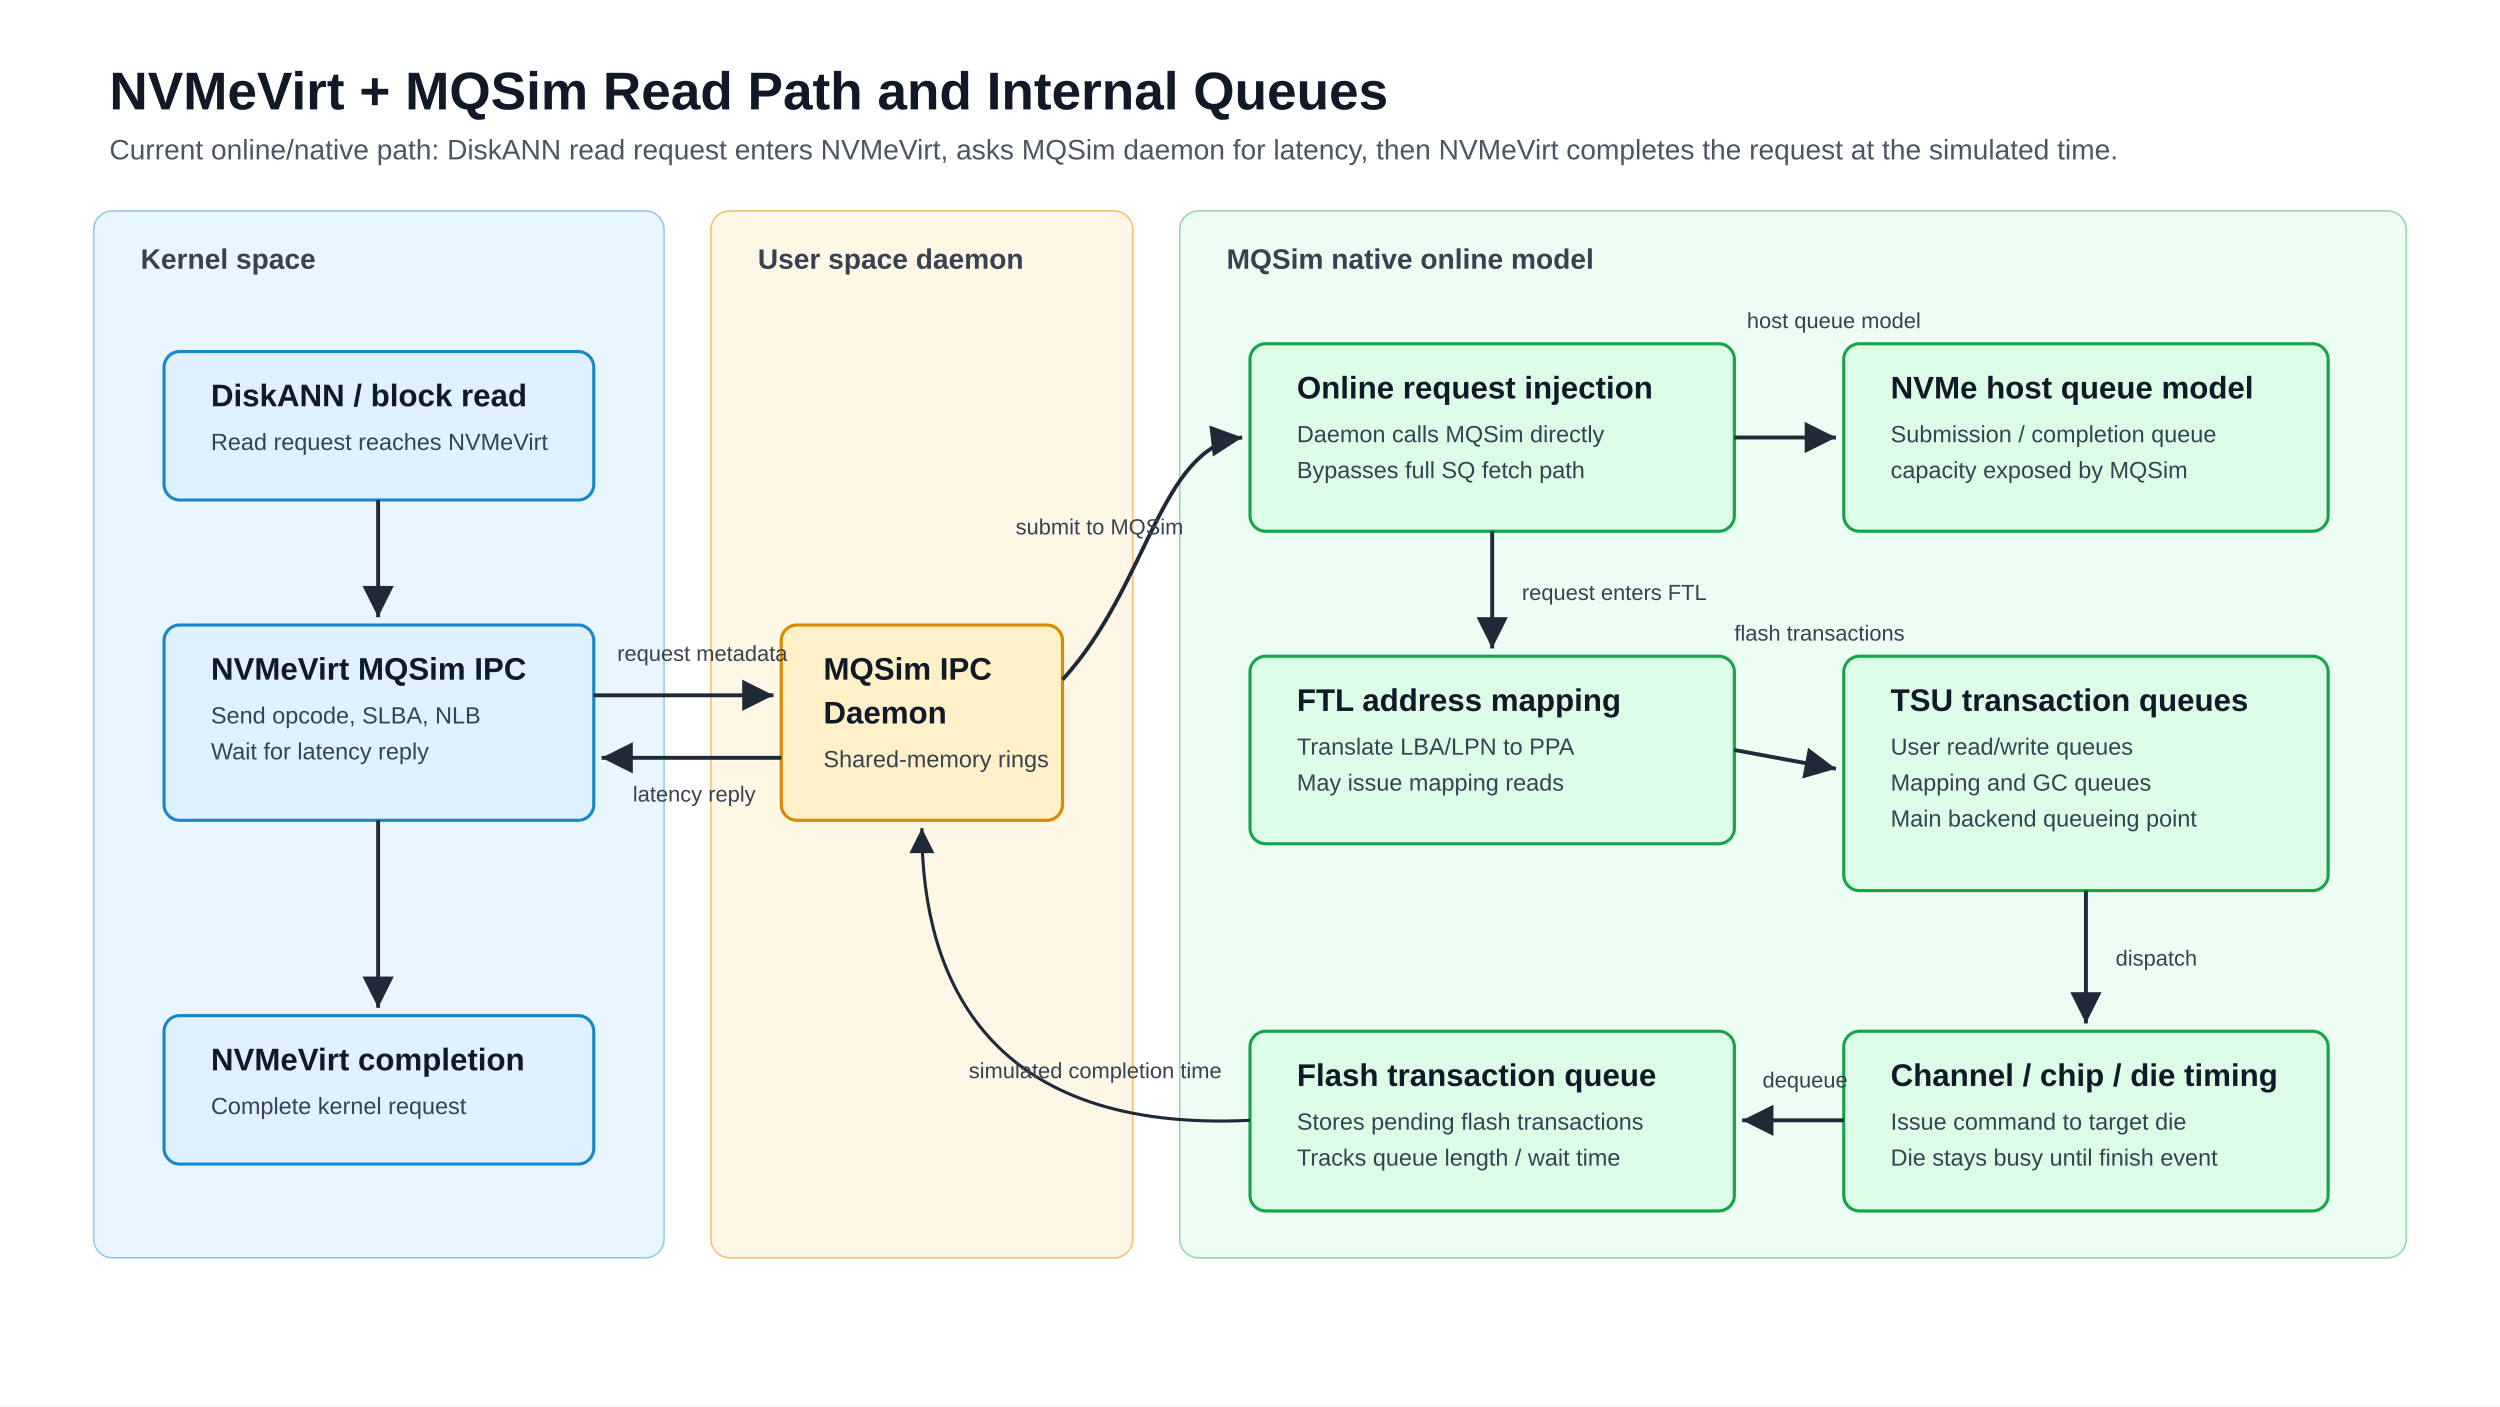
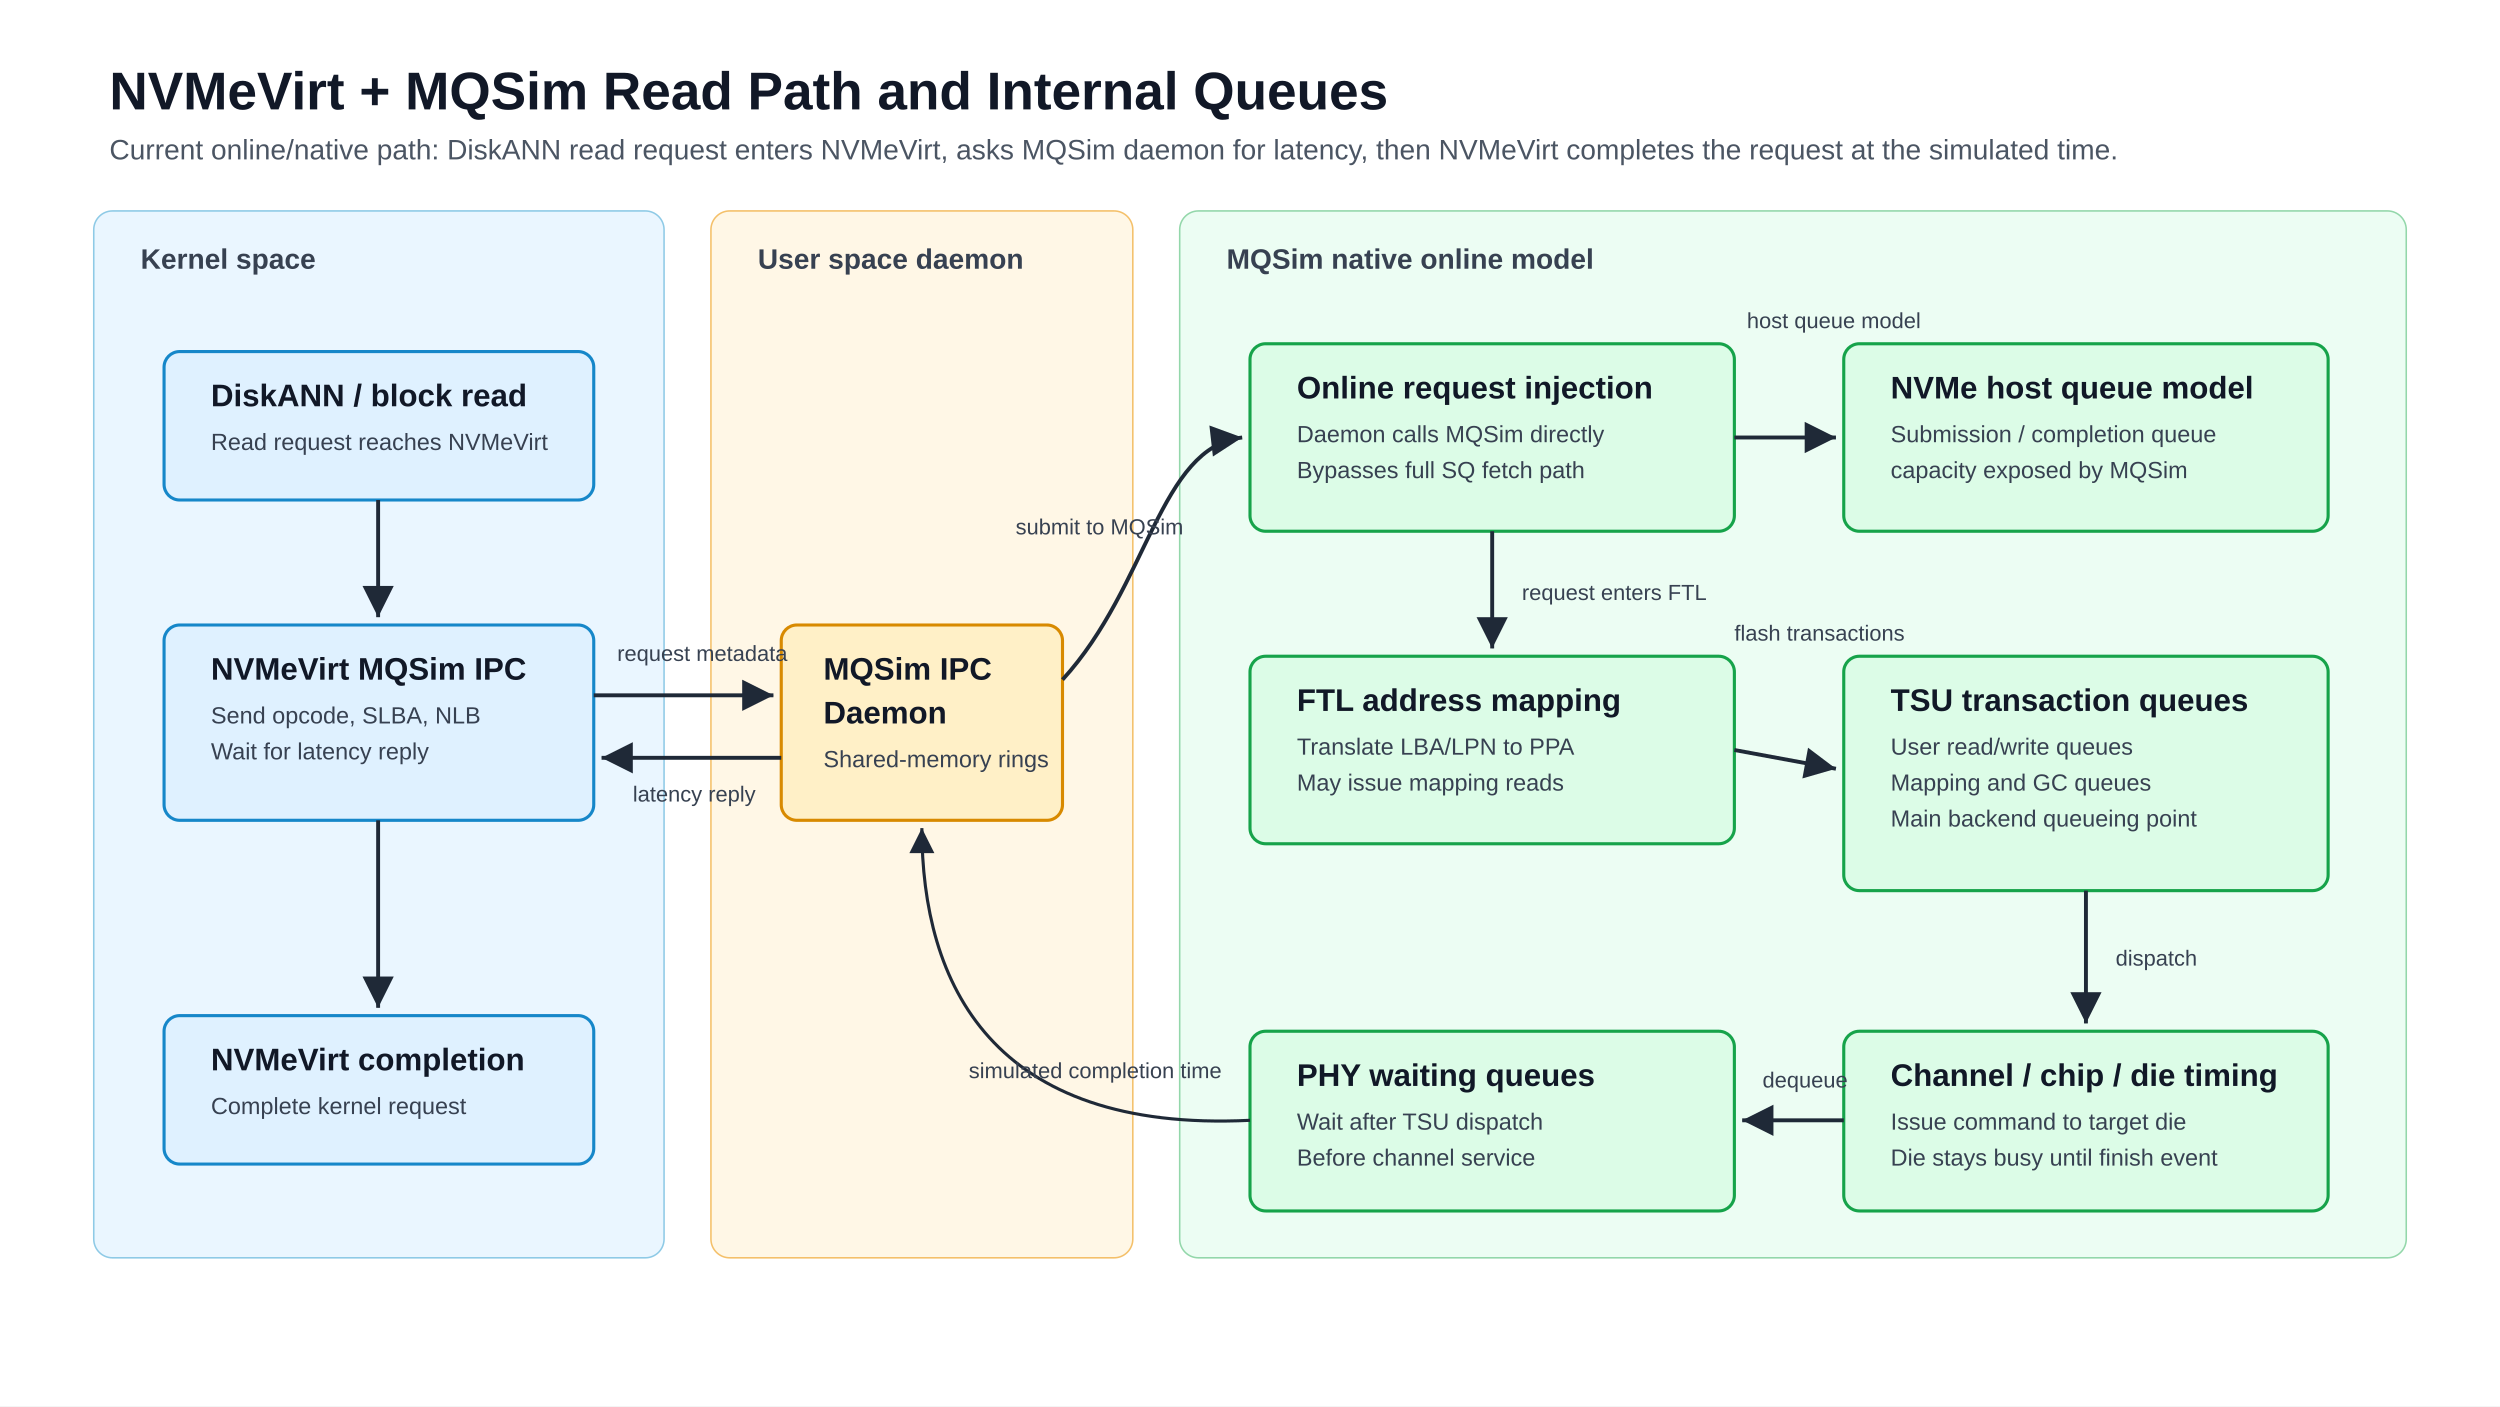
<svg xmlns="http://www.w3.org/2000/svg" width="1600" height="900" viewBox="0 0 1600 900">
  <defs>
    <marker id="arrow" markerWidth="12" markerHeight="12" refX="10" refY="6" orient="auto">
      <path d="M2,2 L10,6 L2,10 Z" fill="#1f2937" />
    </marker>
    <style>
      text { font-family: Arial, Helvetica, sans-serif; fill: #111827; }
      .title { font-size: 34px; font-weight: 700; }
      .subtitle { font-size: 18px; fill: #4b5563; }
      .lane-title { font-size: 18px; font-weight: 700; fill: #374151; }
      .box-title { font-size: 20px; font-weight: 700; }
      .box-text { font-size: 15px; fill: #374151; }
      .arrow-text { font-size: 14px; fill: #374151; }
      .kernel-lane { fill: #eaf6ff; stroke: #8ecae6; }
      .daemon-lane { fill: #fff7e6; stroke: #f4c06a; }
      .mqsim-lane { fill: #ecfdf3; stroke: #93d7aa; }
      .kernel-box { fill: #dff1ff; stroke: #1687c9; }
      .daemon-box { fill: #fff0c7; stroke: #d88a00; }
      .mqsim-box { fill: #dcfce7; stroke: #16a34a; }
      .line { stroke: #1f2937; stroke-width: 2.5; fill: none; marker-end: url(#arrow); }
      .thin { stroke-width: 2; }
    </style>
  </defs>
  <rect x="0" y="0" width="1600" height="900" fill="#ffffff" />
  <text x="70" y="70" class="title">NVMeVirt + MQSim Read Path and Internal Queues</text>
  <text x="70" y="102" class="subtitle">Current online/native path: DiskANN read request enters NVMeVirt, asks MQSim daemon for latency, then NVMeVirt completes the request at the simulated time.</text>
  <rect x="60" y="135" width="365" height="670" rx="12" class="kernel-lane" />
  <rect x="455" y="135" width="270" height="670" rx="12" class="daemon-lane" />
  <rect x="755" y="135" width="785" height="670" rx="12" class="mqsim-lane" />
  <text x="90" y="172" class="lane-title">Kernel space</text>
  <text x="485" y="172" class="lane-title">User space daemon</text>
  <text x="785" y="172" class="lane-title">MQSim native online model</text>
  <rect x="105" y="225" width="275" height="95" rx="10" class="kernel-box" stroke-width="2" />
  <text x="135" y="260" class="box-title">DiskANN / block read</text>
  <text x="135" y="288" class="box-text">Read request reaches NVMeVirt</text>
  <rect x="105" y="400" width="275" height="125" rx="10" class="kernel-box" stroke-width="2" />
  <text x="135" y="435" class="box-title">NVMeVirt MQSim IPC</text>
  <text x="135" y="463" class="box-text">Send opcode, SLBA, NLB</text>
  <text x="135" y="486" class="box-text">Wait for latency reply</text>
  <rect x="105" y="650" width="275" height="95" rx="10" class="kernel-box" stroke-width="2" />
  <text x="135" y="685" class="box-title">NVMeVirt completion</text>
  <text x="135" y="713" class="box-text">Complete kernel request</text>
  <rect x="500" y="400" width="180" height="125" rx="10" class="daemon-box" stroke-width="2" />
  <text x="527" y="435" class="box-title">MQSim IPC</text>
  <text x="527" y="463" class="box-title">Daemon</text>
  <text x="527" y="491" class="box-text">Shared-memory rings</text>
  <rect x="800" y="220" width="310" height="120" rx="10" class="mqsim-box" stroke-width="2" />
  <text x="830" y="255" class="box-title">Online request injection</text>
  <text x="830" y="283" class="box-text">Daemon calls MQSim directly</text>
  <text x="830" y="306" class="box-text">Bypasses full SQ fetch path</text>
  <rect x="1180" y="220" width="310" height="120" rx="10" class="mqsim-box" stroke-width="2" />
  <text x="1210" y="255" class="box-title">NVMe host queue model</text>
  <text x="1210" y="283" class="box-text">Submission / completion queue</text>
  <text x="1210" y="306" class="box-text">capacity exposed by MQSim</text>
  <rect x="800" y="420" width="310" height="120" rx="10" class="mqsim-box" stroke-width="2" />
  <text x="830" y="455" class="box-title">FTL address mapping</text>
  <text x="830" y="483" class="box-text">Translate LBA/LPN to PPA</text>
  <text x="830" y="506" class="box-text">May issue mapping reads</text>
  <rect x="1180" y="420" width="310" height="150" rx="10" class="mqsim-box" stroke-width="2" />
  <text x="1210" y="455" class="box-title">TSU transaction queues</text>
  <text x="1210" y="483" class="box-text">User read/write queues</text>
  <text x="1210" y="506" class="box-text">Mapping and GC queues</text>
  <text x="1210" y="529" class="box-text">Main backend queueing point</text>
  <rect x="800" y="660" width="310" height="115" rx="10" class="mqsim-box" stroke-width="2" />
-   <text x="830" y="695" class="box-title">Flash transaction queue</text>
-   <text x="830" y="723" class="box-text">Stores pending flash transactions</text>
-   <text x="830" y="746" class="box-text">Tracks queue length / wait time</text>
+   <text x="830" y="695" class="box-title">PHY waiting queues</text>
+   <text x="830" y="723" class="box-text">Wait after TSU dispatch</text>
+   <text x="830" y="746" class="box-text">Before channel service</text>
  <rect x="1180" y="660" width="310" height="115" rx="10" class="mqsim-box" stroke-width="2" />
  <text x="1210" y="695" class="box-title">Channel / chip / die timing</text>
  <text x="1210" y="723" class="box-text">Issue command to target die</text>
  <text x="1210" y="746" class="box-text">Die stays busy until finish event</text>
  <path class="line" d="M242 320 L242 395" />
  <path class="line" d="M380 445 L495 445" />
  <text x="395" y="423" class="arrow-text">request metadata</text>
  <path class="line" d="M680 435 C735 375, 742 286, 795 280" />
  <text x="650" y="342" class="arrow-text">submit to MQSim</text>
  <path class="line" d="M1110 280 L1175 280" />
  <text x="1118" y="210" class="arrow-text">host queue model</text>
  <path class="line" d="M955 340 L955 415" />
  <text x="974" y="384" class="arrow-text">request enters FTL</text>
  <path class="line" d="M1110 480 L1175 492" />
  <text x="1110" y="410" class="arrow-text">flash transactions</text>
  <path class="line" d="M1335 570 L1335 655" />
  <text x="1354" y="618" class="arrow-text">dispatch</text>
  <path class="line" d="M1180 717 L1115 717" />
  <text x="1128" y="696" class="arrow-text">dequeue</text>
  <path class="line thin" d="M800 717 C635 725, 590 630, 590 530" />
  <text x="620" y="690" class="arrow-text">simulated completion time</text>
  <path class="line" d="M500 485 L385 485" />
  <text x="405" y="513" class="arrow-text">latency reply</text>
  <path class="line" d="M242 525 L242 645" />
</svg>
